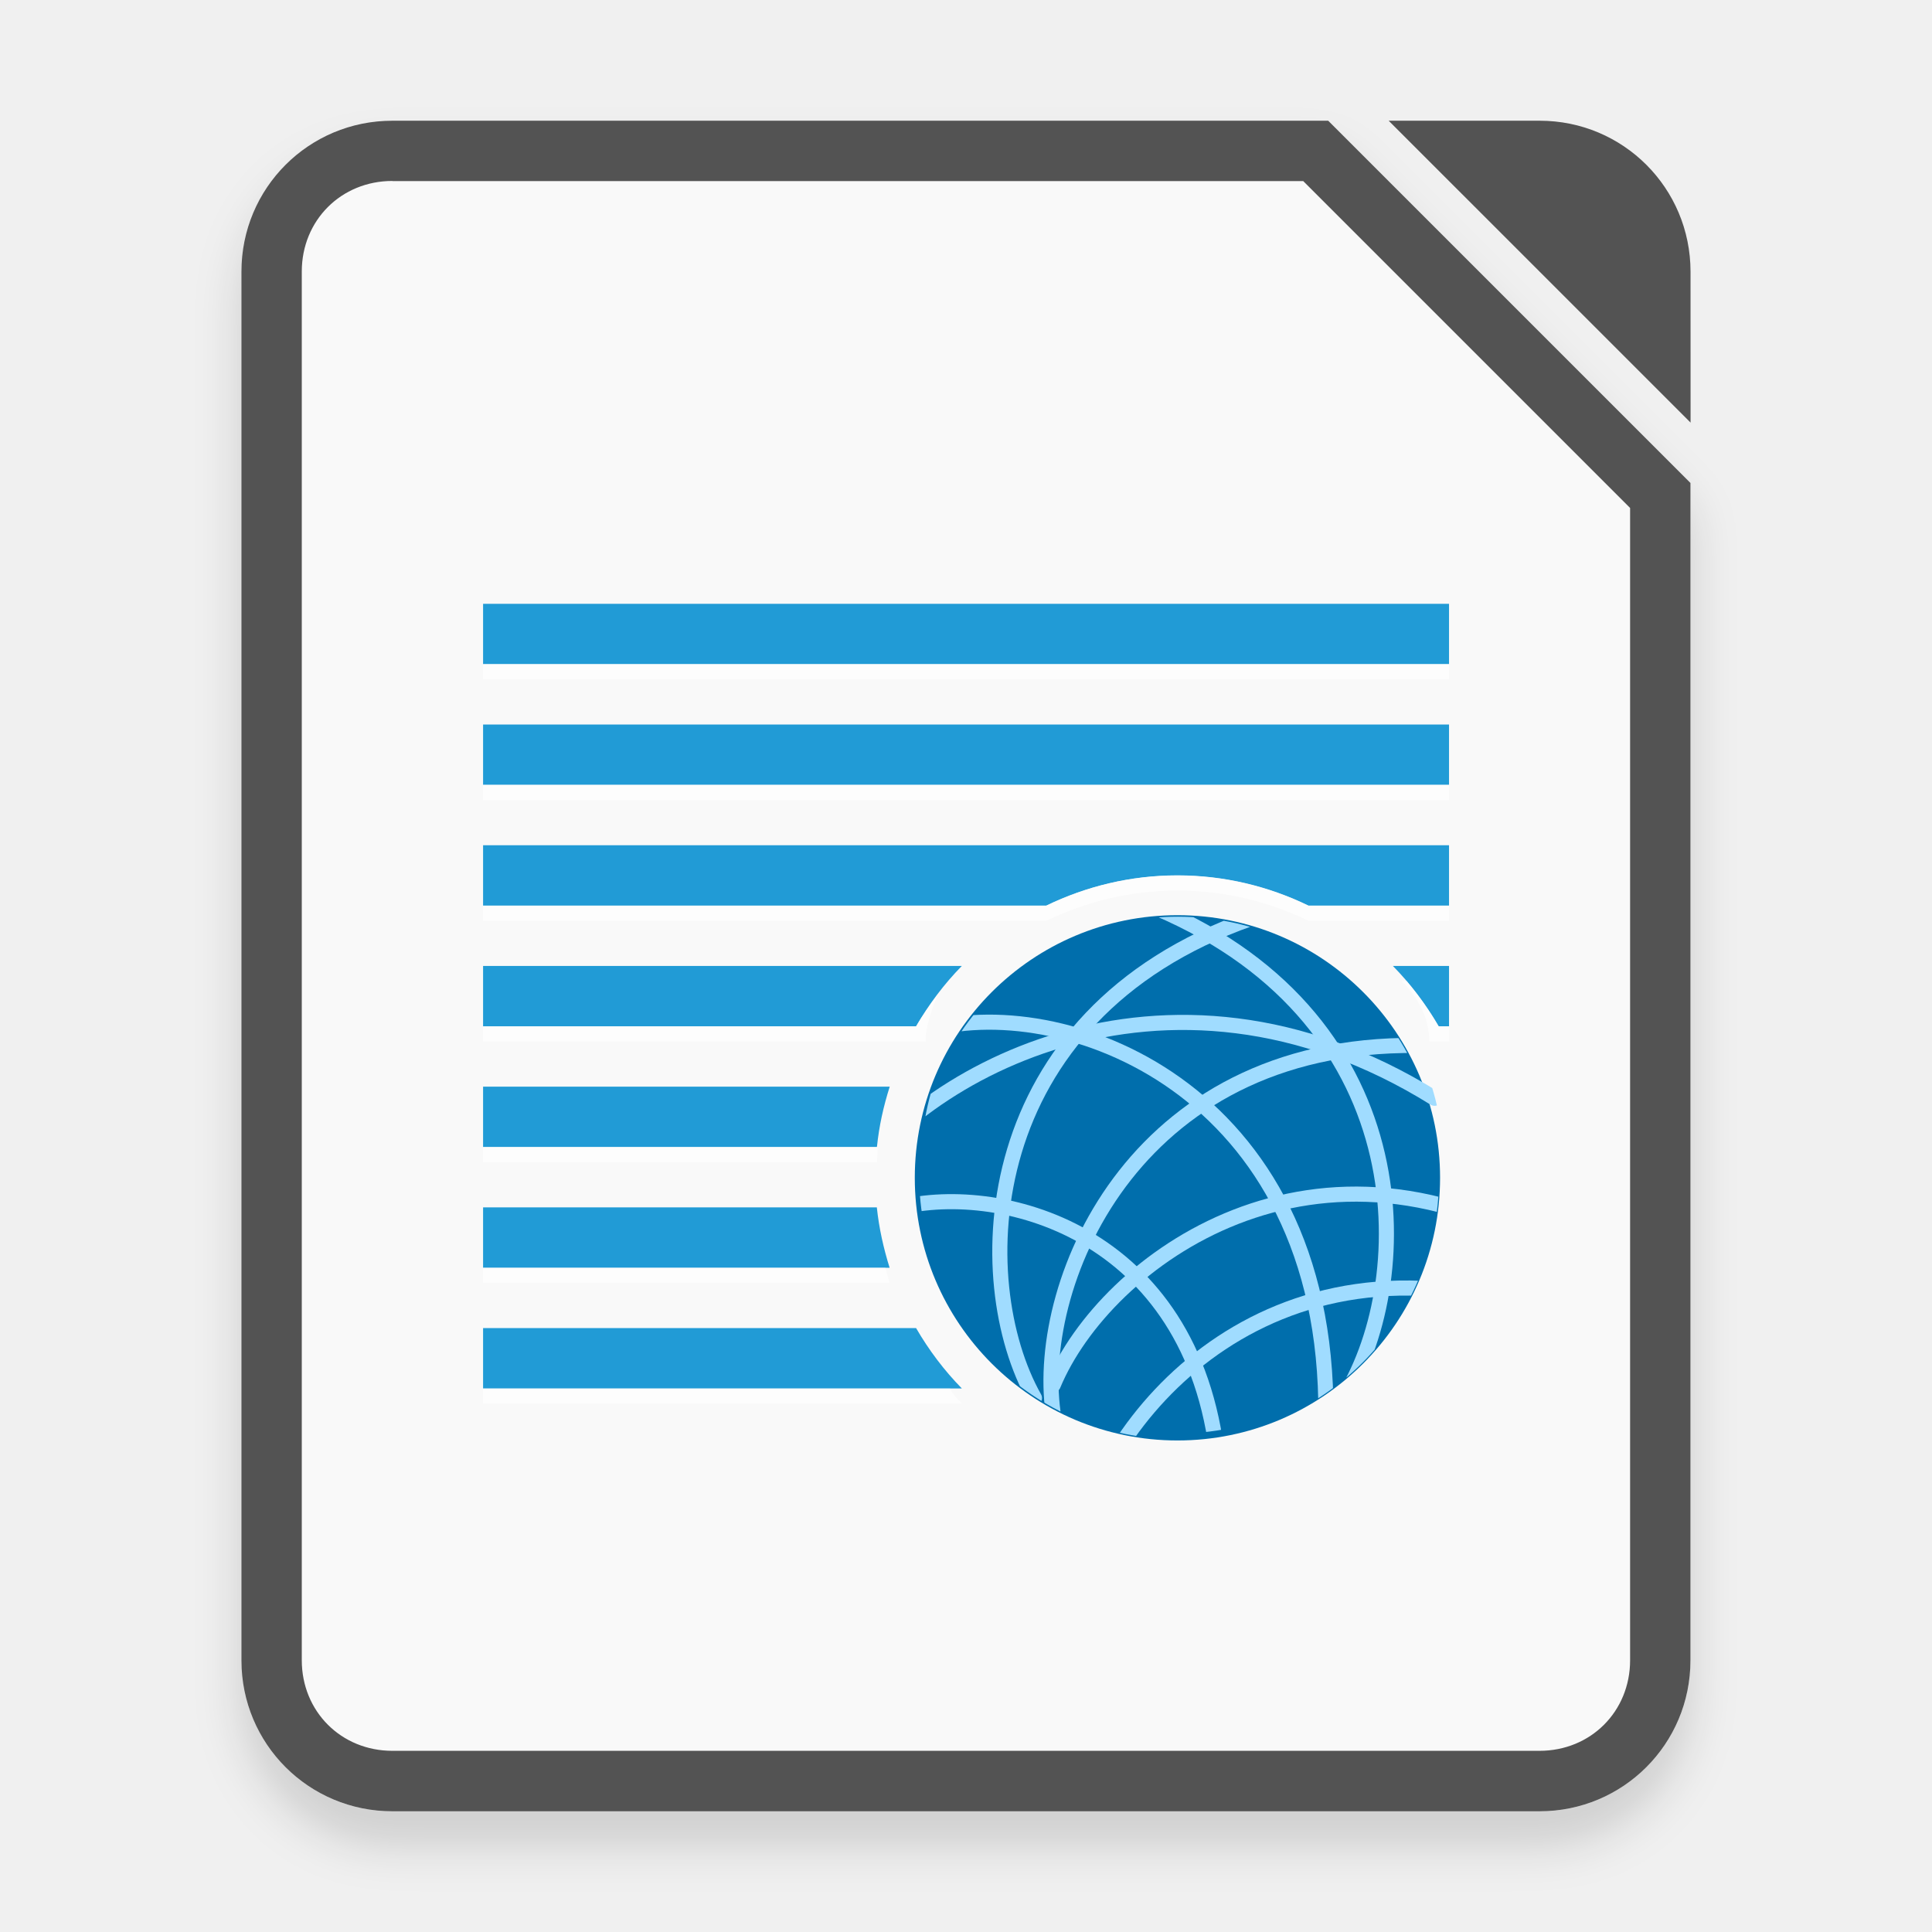
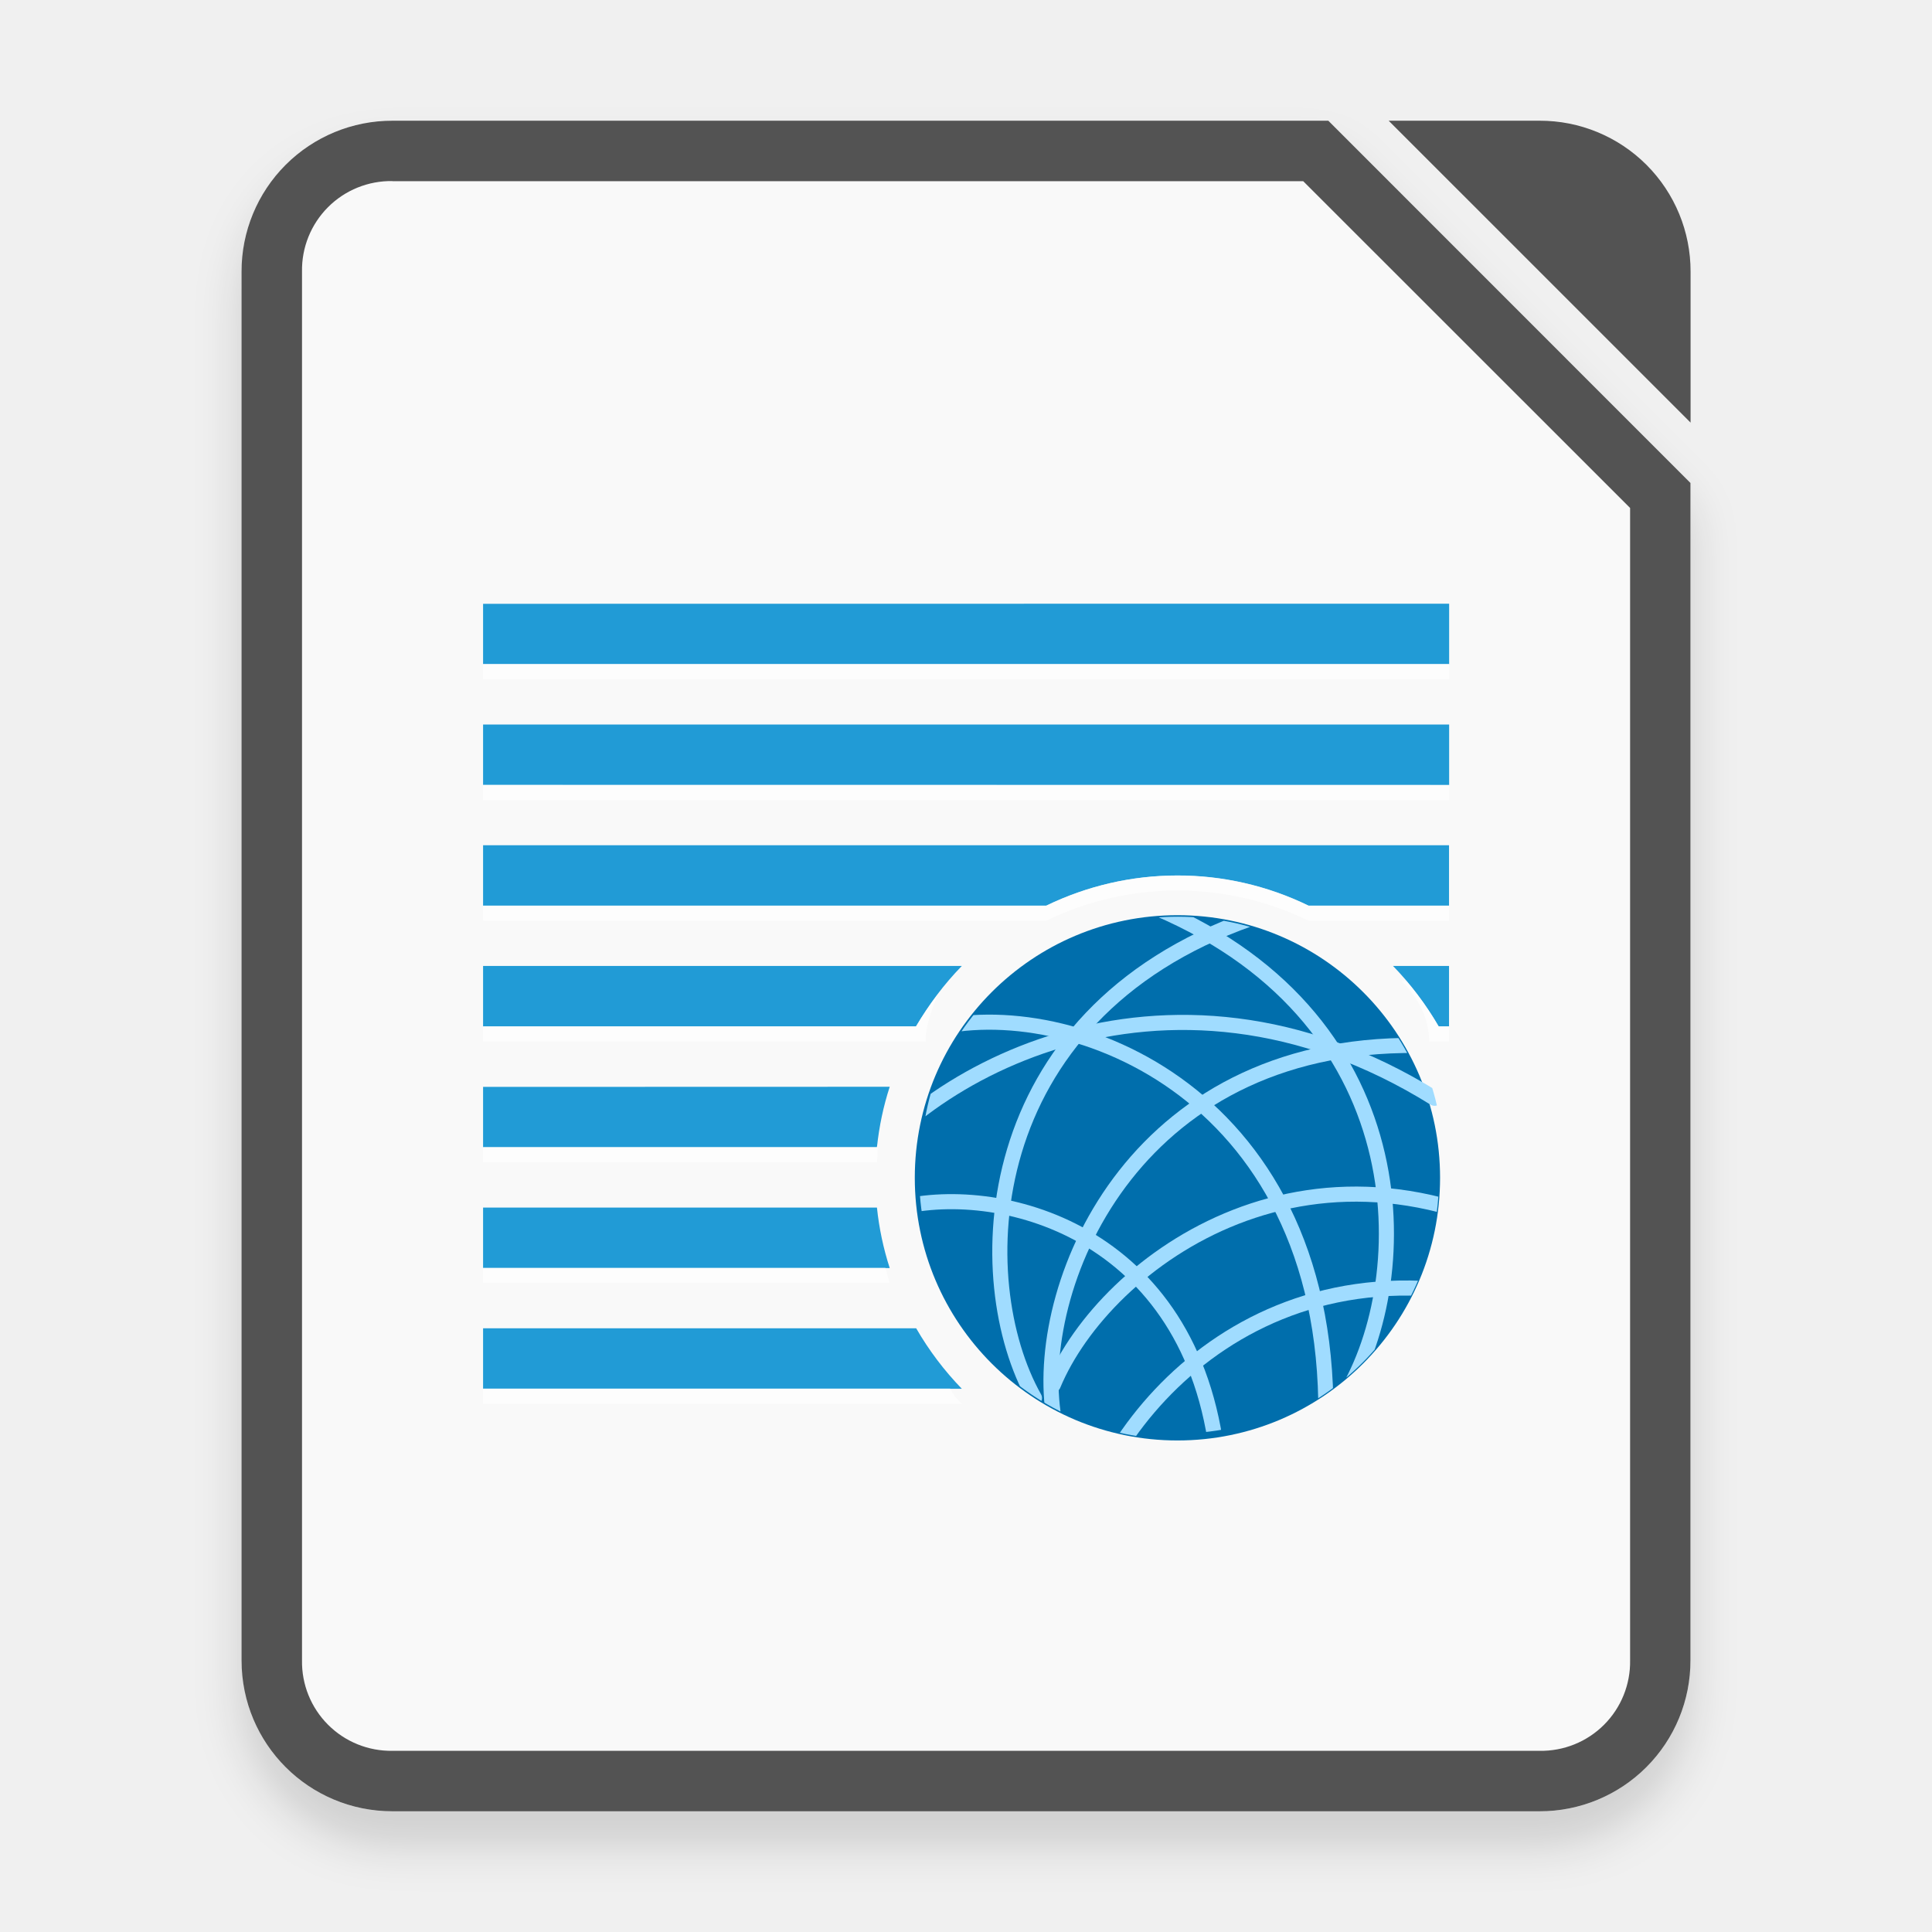
- <svg xmlns="http://www.w3.org/2000/svg" width="64" height="64" version="1.1" viewBox="0 0 16.933 16.933">
+ <svg xmlns="http://www.w3.org/2000/svg" width="64" height="64" viewBox="0 0 16.933 16.933">
  <defs>
-     <clipPath id="c">
-       <circle transform="matrix(1.0345 0 0 1.0345 -40.845 -23.293)" cx="1184.5" cy="675.5" r="16.5" color="#000000" fill="#1c99e0" opacity=".228" />
+     <clipPath id="b">
+       <circle cx="1184.5" cy="675.5" r="16.5" fill="#1c99e0" color="#000" opacity=".228" transform="translate(-40.845 -23.293)scale(1.0345)" />
    </clipPath>
-     <clipPath id="t">
-       <circle transform="matrix(.90909 0 0 .90909 1987.2 -1698.7)" cx="1184.5" cy="675.5" r="16.5" color="#000000" fill="#1c99e0" opacity=".228" />
+     <clipPath id="d">
+       <circle cx="1184.5" cy="675.5" r="16.5" fill="#1c99e0" color="#000" opacity=".228" transform="translate(1987.2 -1698.7)scale(.90909)" />
    </clipPath>
-     <clipPath id="r">
-       <circle transform="matrix(.90909 0 0 .90909 1987.2 -1698.7)" cx="1184.5" cy="675.5" r="16.5" color="#000000" fill="#1c99e0" opacity=".228" />
+     <clipPath id="e">
+       <circle cx="1184.5" cy="675.5" r="16.5" fill="#1c99e0" color="#000" opacity=".228" transform="translate(1987.2 -1698.7)scale(.90909)" />
    </clipPath>
-     <clipPath id="s">
-       <circle transform="matrix(.90909 0 0 .90909 1987.2 -1698.7)" cx="1184.5" cy="675.5" r="16.5" color="#000000" fill="#1c99e0" opacity=".228" />
+     <clipPath id="f">
+       <circle cx="1184.5" cy="675.5" r="16.5" fill="#1c99e0" color="#000" opacity=".228" transform="translate(1987.2 -1698.7)scale(.90909)" />
    </clipPath>
-     <clipPath id="u">
-       <circle transform="matrix(.90909 0 0 .90909 1987.2 -1698.7)" cx="1184.5" cy="675.5" r="16.5" color="#000000" fill="#1c99e0" opacity=".228" />
+     <clipPath id="g">
+       <circle cx="1184.5" cy="675.5" r="16.5" fill="#1c99e0" color="#000" opacity=".228" transform="translate(1987.2 -1698.7)scale(.90909)" />
    </clipPath>
-     <clipPath id="v">
-       <circle transform="matrix(.90909 0 0 .90909 1987.2 -1698.7)" cx="1184.5" cy="675.5" r="16.5" color="#000000" fill="#1c99e0" opacity=".228" />
+     <clipPath id="h">
+       <circle cx="1184.5" cy="675.5" r="16.5" fill="#1c99e0" color="#000" opacity=".228" transform="translate(1987.2 -1698.7)scale(.90909)" />
    </clipPath>
-     <clipPath id="w">
-       <circle transform="matrix(.90909 0 0 .90909 1987.2 -1698.7)" cx="1184.5" cy="675.5" r="16.5" color="#000000" fill="#1c99e0" opacity=".228" />
+     <clipPath id="i">
+       <circle cx="1184.5" cy="675.5" r="16.5" fill="#1c99e0" color="#000" opacity=".228" transform="translate(1987.2 -1698.7)scale(.90909)" />
    </clipPath>
-     <clipPath id="x">
-       <circle transform="matrix(.90909 0 0 .90909 1987.2 -1698.7)" cx="1184.5" cy="675.5" r="16.5" color="#000000" fill="#1c99e0" opacity=".228" />
+     <clipPath id="j">
+       <circle cx="1184.5" cy="675.5" r="16.5" fill="#1c99e0" color="#000" opacity=".228" transform="translate(1987.2 -1698.7)scale(.90909)" />
    </clipPath>
-     <clipPath id="y">
-       <circle transform="matrix(.90909 0 0 .90909 1987.2 -1698.7)" cx="1184.5" cy="675.5" r="16.5" color="#000000" fill="#1c99e0" opacity=".228" />
+     <clipPath id="k">
+       <circle cx="1184.5" cy="675.5" r="16.5" fill="#1c99e0" color="#000" opacity=".228" transform="translate(1987.2 -1698.7)scale(.90909)" />
    </clipPath>
-     <filter id="a" x="-.039" y="-.033" width="1.078" height="1.067" color-interpolation-filters="sRGB">
-       <feGaussianBlur stdDeviation="0.206" />
+     <filter id="a" width="1.078" height="1.067" x="-.039" y="-.033" color-interpolation-filters="sRGB">
+       <feGaussianBlur stdDeviation=".206" />
    </filter>
  </defs>
-   <path d="m3.439 1.35c-0.733 0-1.323 0.59-1.323 1.323v12.171c0 0.733 0.59 1.323 1.323 1.323h10.054c0.733 0 1.323-0.59 1.323-1.323v-10.319l-3.175-3.175zm0 0.529h7.983l2.865 2.865v10.099c0 0.449-0.345 0.794-0.794 0.794h-10.054c-0.449 0-0.794-0.345-0.794-0.794v-12.171c0-0.449 0.345-0.794 0.794-0.794z" color="#000000" color-rendering="auto" dominant-baseline="auto" filter="url(#a)" image-rendering="auto" opacity=".15" shape-rendering="auto" solid-color="#000000" style="font-feature-settings:normal;font-variant-alternates:normal;font-variant-caps:normal;font-variant-ligatures:normal;font-variant-numeric:normal;font-variant-position:normal;isolation:auto;mix-blend-mode:normal;paint-order:fill markers stroke;shape-padding:0;text-decoration-color:#000000;text-decoration-line:none;text-decoration-style:solid;text-indent:0;text-orientation:mixed;text-transform:none;white-space:normal" />
-   <path d="m3.439 1.058c-0.733 0-1.323 0.59-1.323 1.323v12.171c0 0.733 0.59 1.323 1.323 1.323h10.054c0.733 0 1.323-0.59 1.323-1.323v-10.319l-3.175-3.175z" fill="#f9f9f9" fill-rule="evenodd" stroke-width=".265" style="paint-order:stroke fill markers" />
-   <path d="m3.439 1.058c-0.733 0-1.323 0.59-1.323 1.323v12.171c0 0.733 0.59 1.323 1.323 1.323h10.054c0.733 0 1.323-0.59 1.323-1.323v-10.319l-3.175-3.175zm0 0.529h7.983l2.865 2.865v10.099c0 0.449-0.345 0.794-0.794 0.794h-10.054c-0.449 0-0.794-0.345-0.794-0.794v-12.171c0-0.449 0.345-0.794 0.794-0.794z" color="#000000" color-rendering="auto" dominant-baseline="auto" fill="#535353" image-rendering="auto" shape-rendering="auto" solid-color="#000000" style="font-feature-settings:normal;font-variant-alternates:normal;font-variant-caps:normal;font-variant-ligatures:normal;font-variant-numeric:normal;font-variant-position:normal;isolation:auto;mix-blend-mode:normal;paint-order:fill markers stroke;shape-padding:0;text-decoration-color:#000000;text-decoration-line:none;text-decoration-style:solid;text-indent:0;text-orientation:mixed;text-transform:none;white-space:normal" />
-   <path d="m12.171 1.058 2.646 2.646-3.75e-4 -1.323c-2.08e-4 -0.733-0.59-1.323-1.323-1.323z" fill="#535353" fill-rule="evenodd" style="paint-order:stroke fill markers" />
-   <path d="m4.234 5.292v0.529h8.466v-0.529zm0 1.058v0.529h8.466v-0.529zm0 1.058v0.529h4.936c0.348-0.168 0.737-0.265 1.149-0.265 0.413 0 0.801 0.096 1.149 0.265h1.232v-0.529zm0 1.058v0.529h3.795c0.112-0.193 0.246-0.371 0.401-0.529zm7.974 0c0.155 0.158 0.289 0.336 0.401 0.529h0.091v-0.529zm-7.974 1.058v0.529h3.452c0.018-0.183 0.058-0.359 0.112-0.529zm0 1.058v0.529h3.563c-0.053-0.17-0.093-0.347-0.112-0.529zm0 1.058v0.529h4.196c-0.155-0.158-0.289-0.336-0.401-0.529z" fill="#219bd6" />
-   <circle transform="matrix(.13951 0 0 .13951 -154.93 -83.916)" cx="1184.5" cy="675.5" r="16.5" clip-path="url(#c)" fill="#006eac" />
+   <path d="M3.44 1.35a1.32 1.32 0 0 0-1.323 1.323v12.17c0 .734.59 1.324 1.323 1.324h10.054a1.32 1.32 0 0 0 1.322-1.323V4.524L11.642 1.35zm0 .53h7.982l2.865 2.864v10.1a.78.78 0 0 1-.794.793H3.44a.78.78 0 0 1-.793-.794V2.673a.78.78 0 0 1 .793-.795z" color="#000" filter="url(#a)" opacity=".15" style="font-feature-settings:normal;font-variant-alternates:normal;font-variant-caps:normal;font-variant-ligatures:normal;font-variant-numeric:normal;font-variant-position:normal;isolation:auto;mix-blend-mode:normal;paint-order:fill markers stroke;shape-padding:0;text-decoration-color:#000;text-decoration-line:none;text-decoration-style:solid;text-indent:0;text-orientation:mixed;text-transform:none;white-space:normal" />
+   <path fill="#f9f9f9" fill-rule="evenodd" d="M3.44 1.058a1.32 1.32 0 0 0-1.323 1.323v12.171c0 .733.59 1.323 1.323 1.323h10.054a1.32 1.32 0 0 0 1.322-1.323V4.233l-3.175-3.175z" style="paint-order:stroke fill markers" />
+   <path fill="#535353" d="M3.44 1.058a1.32 1.32 0 0 0-1.323 1.323v12.171c0 .733.59 1.323 1.323 1.323h10.054a1.32 1.32 0 0 0 1.322-1.323V4.233l-3.174-3.175zm0 .53h7.982l2.865 2.864v10.1a.78.78 0 0 1-.794.793H3.44a.78.78 0 0 1-.793-.794V2.381a.78.78 0 0 1 .793-.794z" color="#000" style="font-feature-settings:normal;font-variant-alternates:normal;font-variant-caps:normal;font-variant-ligatures:normal;font-variant-numeric:normal;font-variant-position:normal;isolation:auto;mix-blend-mode:normal;paint-order:fill markers stroke;shape-padding:0;text-decoration-color:#000;text-decoration-line:none;text-decoration-style:solid;text-indent:0;text-orientation:mixed;text-transform:none;white-space:normal" />
+   <path fill="#535353" fill-rule="evenodd" d="m12.171 1.058 2.646 2.646V2.381a1.32 1.32 0 0 0-1.323-1.323z" style="paint-order:stroke fill markers" />
+   <path fill="#219bd6" d="M4.234 5.292v.529h8.467v-.53zm0 1.058v.53h8.467v-.53zm0 1.058v.53H9.17a2.63 2.63 0 0 1 2.299 0H12.7v-.53zm0 1.058v.53h3.795a2.7 2.7 0 0 1 .401-.53zm7.975 0q.232.239.4.53h.091v-.53zM4.234 9.526v.529h3.452q.029-.275.112-.53zm0 1.058v.53h3.564a2.6 2.6 0 0 1-.112-.53zm0 1.058v.53H8.43a2.7 2.7 0 0 1-.4-.53z" />
+   <circle cx="1184.5" cy="675.5" r="16.5" fill="#006eac" clip-path="url(#b)" transform="translate(-154.93 -83.916)scale(.13951)" />
  <g fill="none" stroke="#a0dcff" stroke-linecap="round">
-     <path transform="matrix(.15089 0 0 .15078 -452.01 173.84)" d="m3066.2-1069.3c-2.051-12.755-13.592-15.132-19.22-13.189" clip-path="url(#t)" stroke-width=".877px" />
-     <g stroke-width=".867px">
-       <path transform="matrix(.15265 0 0 .15265 -457.4 175.89)" d="m3068.2-1099.5c-15.829 5.575-16.196 20.815-12.408 27.526" clip-path="url(#r)" />
-       <path transform="matrix(.15265 0 0 .15265 -457.36 175.77)" d="m3078.5-1088.4c-15.558-9.69-30.26-1.165-34.174 5.811" clip-path="url(#s)" />
-       <path transform="matrix(.15265 0 0 .15265 -457.4 175.89)" d="m3062.8-1100.1c15.444 6.567 14.844 21.799 10.639 28.257" clip-path="url(#u)" />
-       <path transform="matrix(.15265 0 0 .15265 -457.4 175.89)" d="m3072.4-1068.2c1.647-20.24-13.394-26.745-21.817-25.116" clip-path="url(#v)" />
-       <path transform="matrix(.15265 0 0 .15265 -457.4 175.89)" d="m3085-1076.9c-15.878-5.435-25.61 6.297-26.798 13.911" clip-path="url(#w)" />
-       <path transform="matrix(.15265 0 0 .15265 -457.4 175.89)" d="m3086.2-1079.9c-14.139-9.04-26.373 0.053-29.33 7.17" clip-path="url(#x)" />
-       <path transform="matrix(.15265 0 0 .15265 -457.4 175.89)" d="m3078.5-1092.2c-16.771-0.62-22.702 13.422-21.641 21.055" clip-path="url(#y)" />
+     <path stroke-width=".877" d="M3066.2-1069.3c-2.05-12.755-13.592-15.132-19.22-13.189" clip-path="url(#d)" transform="matrix(.15089 0 0 .15078 -452.01 173.84)" />
+     <g stroke-width=".867">
+       <path d="M3068.2-1099.5c-15.829 5.576-16.196 20.815-12.408 27.526" clip-path="url(#e)" transform="translate(-457.4 175.89)scale(.15265)" />
+       <path d="M3078.5-1088.4c-15.558-9.69-30.26-1.165-34.174 5.811" clip-path="url(#f)" transform="translate(-457.36 175.77)scale(.15265)" />
+       <path d="M3062.8-1100.1c15.444 6.567 14.844 21.799 10.639 28.257" clip-path="url(#g)" transform="translate(-457.4 175.89)scale(.15265)" />
+       <path d="M3072.4-1068.2c1.647-20.24-13.394-26.745-21.817-25.116" clip-path="url(#h)" transform="translate(-457.4 175.89)scale(.15265)" />
+       <path d="M3085-1076.9c-15.878-5.435-25.61 6.297-26.798 13.911" clip-path="url(#i)" transform="translate(-457.4 175.89)scale(.15265)" />
+       <path d="M3086.2-1079.9c-14.139-9.04-26.373.053-29.33 7.17" clip-path="url(#j)" transform="translate(-457.4 175.89)scale(.15265)" />
+       <path d="M3078.5-1092.2c-16.771-.62-22.702 13.422-21.641 21.055" clip-path="url(#k)" transform="translate(-457.4 175.89)scale(.15265)" />
    </g>
  </g>
-   <path d="m4.234 5.821v0.132h8.466v-0.132zm0 1.058v0.132h8.466v-0.132zm6.085 0.794c-0.413 0-0.801 0.096-1.149 0.265h-4.936v0.132h4.936c0.348-0.168 0.737-0.265 1.149-0.265 0.413 0 0.801 0.096 1.149 0.265h1.232v-0.132h-1.232c-0.348-0.168-0.737-0.265-1.149-0.265zm1.968 0.926c0.155 0.158 0.24 0.336 0.24 0.529h0.174v-0.132h-0.091c-0.082-0.141-0.176-0.273-0.281-0.397zm-4.072 0.124c-0.066 0.088-0.131 0.177-0.186 0.273h-3.795v0.132h3.878c0-0.145 0.057-0.279 0.103-0.405zm-0.525 1.302c-0.001 0.01-0.003 0.019-0.004 0.029h-3.452v0.132h3.452c0.005-0.054 0.005-0.108 0.004-0.161zm-3.456 1.087v0.132h3.563c-0.014-0.043-0.025-0.088-0.037-0.132zm0 1.058v0.132h4.196c-0.074-0.075-0.092-0.104-0.103-0.132z" fill="#fff" opacity=".75" />
+   <path fill="#fff" d="M4.234 5.82v.133h8.467V5.82zm0 1.059v.132h8.467V6.88zm6.085.794c-.412 0-.8.096-1.149.264H4.234v.132H9.17a2.63 2.63 0 0 1 2.299 0H12.7v-.132h-1.232a2.6 2.6 0 0 0-1.15-.264m1.968.926c.155.158.24.336.24.529h.174v-.133h-.091a2.7 2.7 0 0 0-.282-.396zm-4.072.124q-.1.13-.186.272H4.234v.133h3.878c0-.145.056-.28.103-.405m-.525 1.302-.004.029H4.234v.132h3.452a1 1 0 0 0 .004-.161m-3.456 1.087v.132h3.563l-.037-.132zm0 1.058v.133H8.43a.4.4 0 0 1-.103-.133z" opacity=".75" />
</svg>
